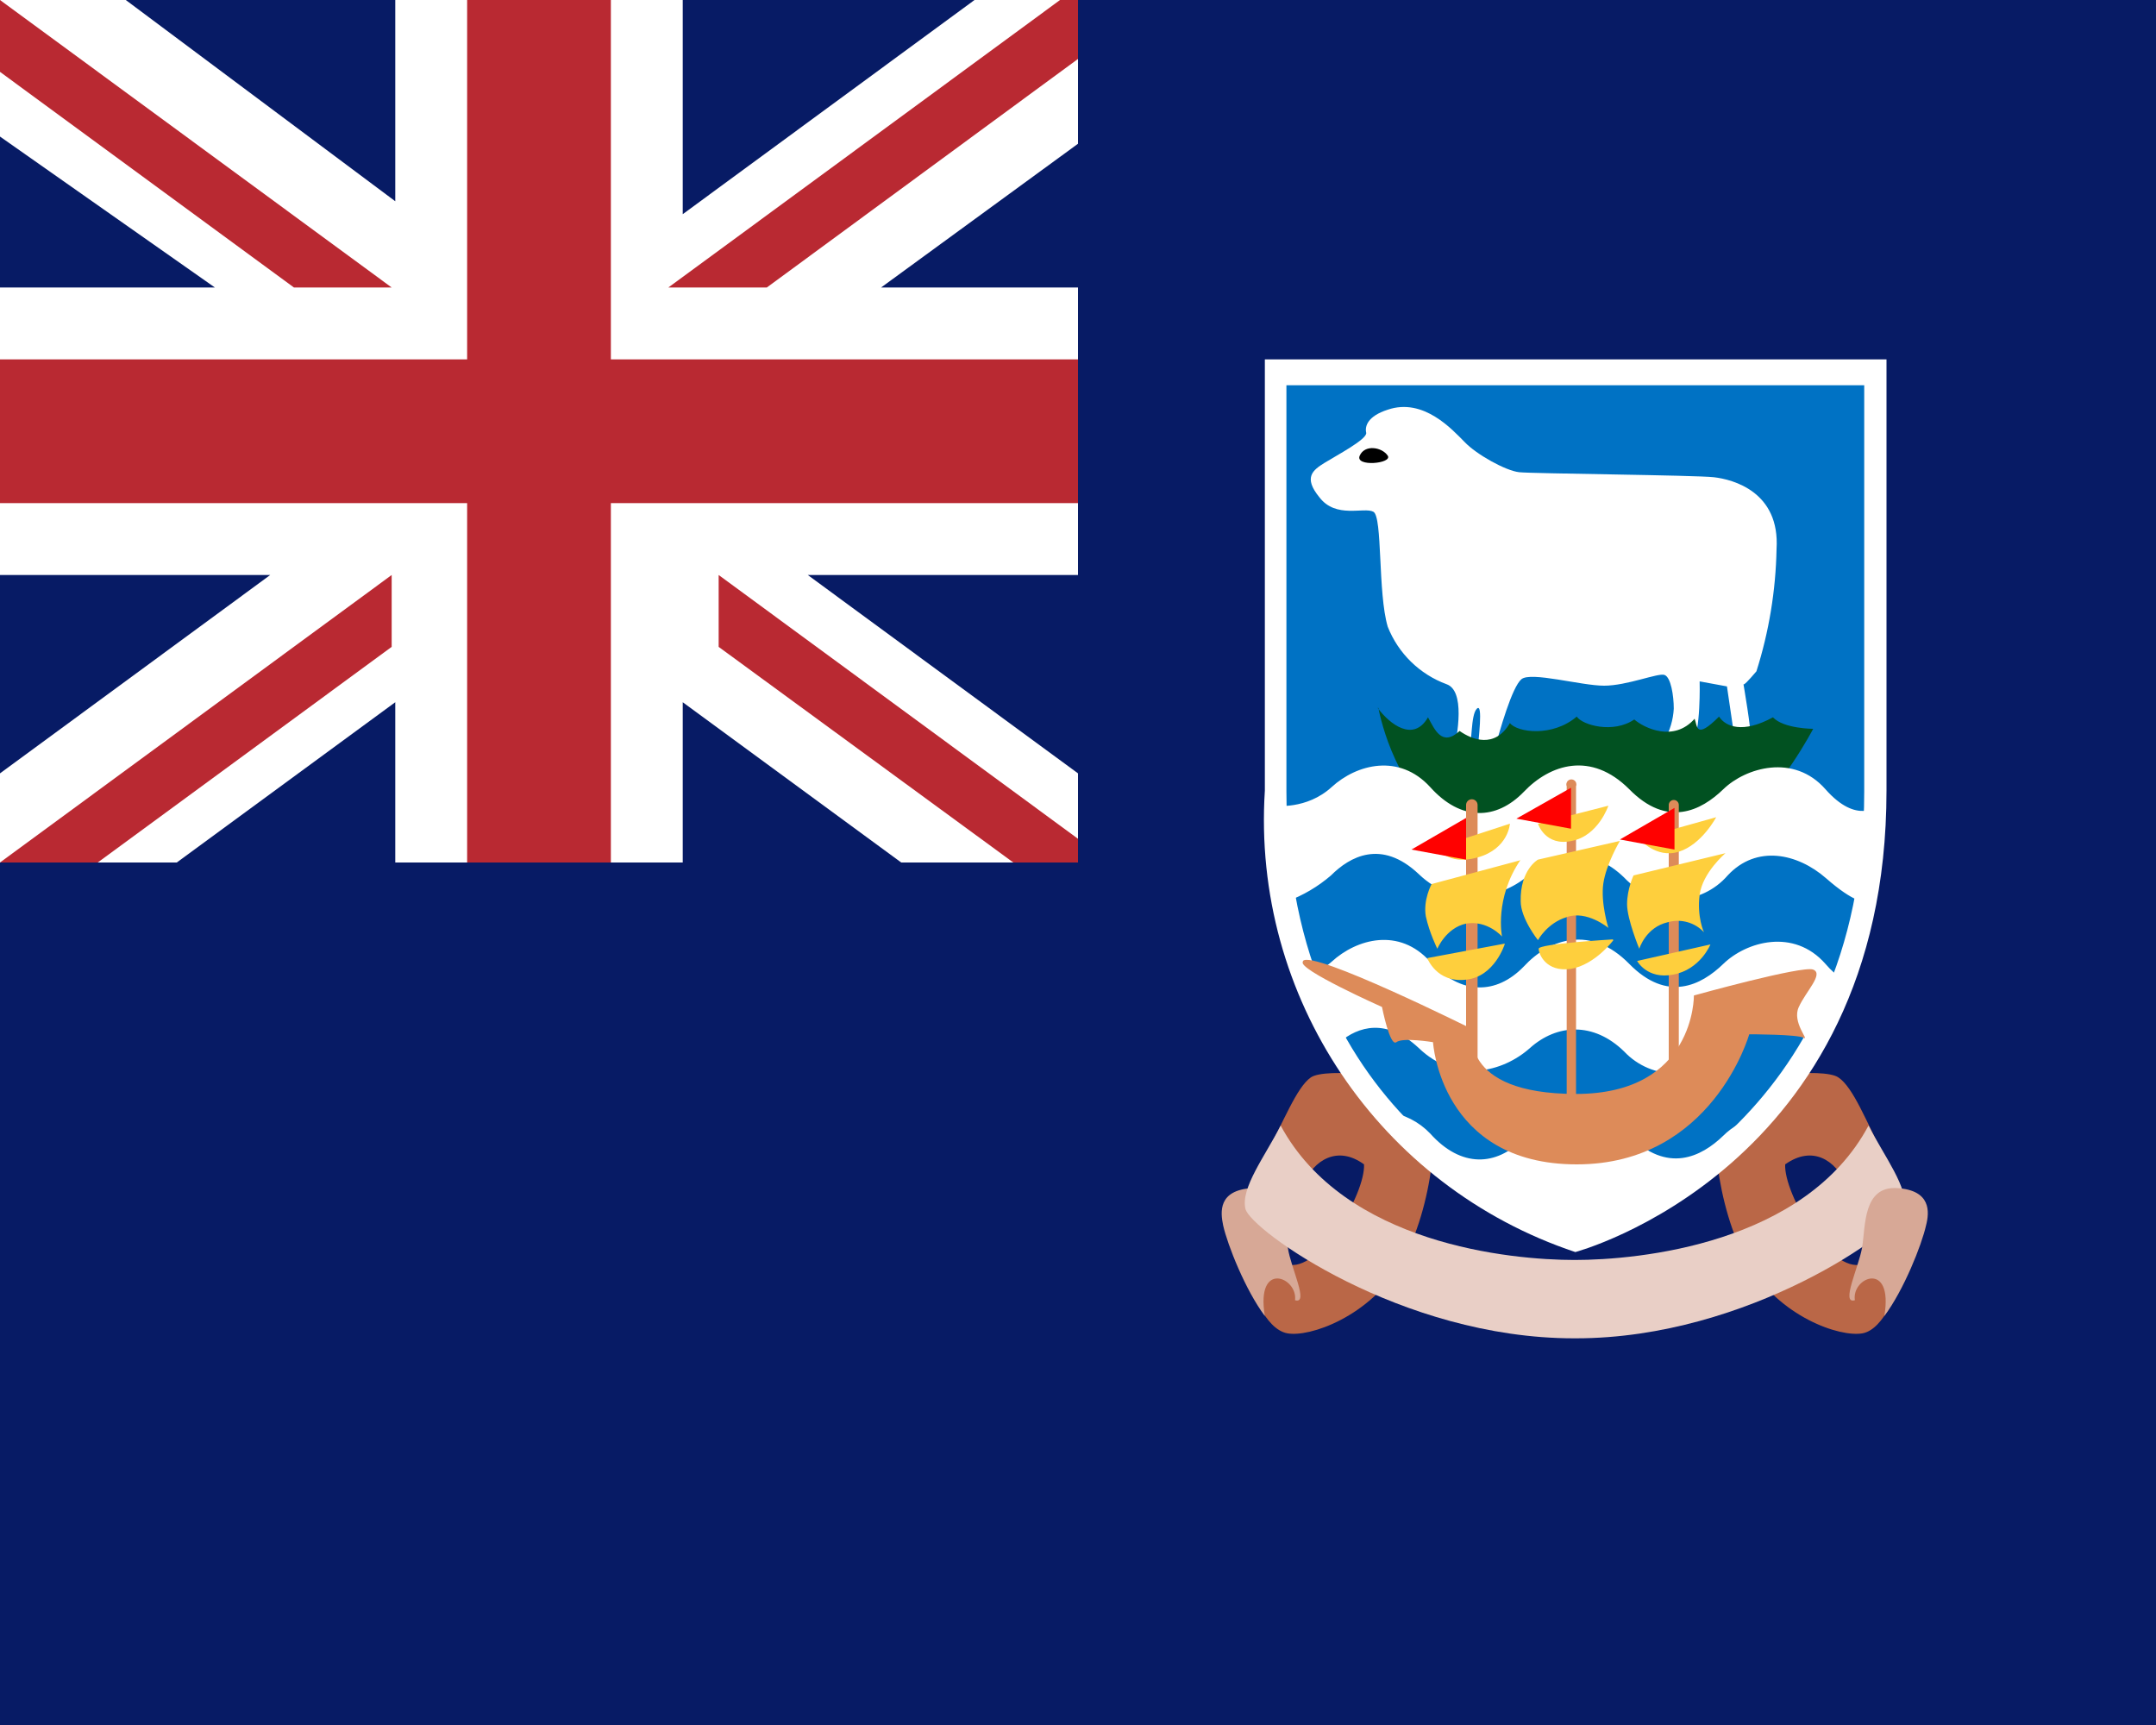
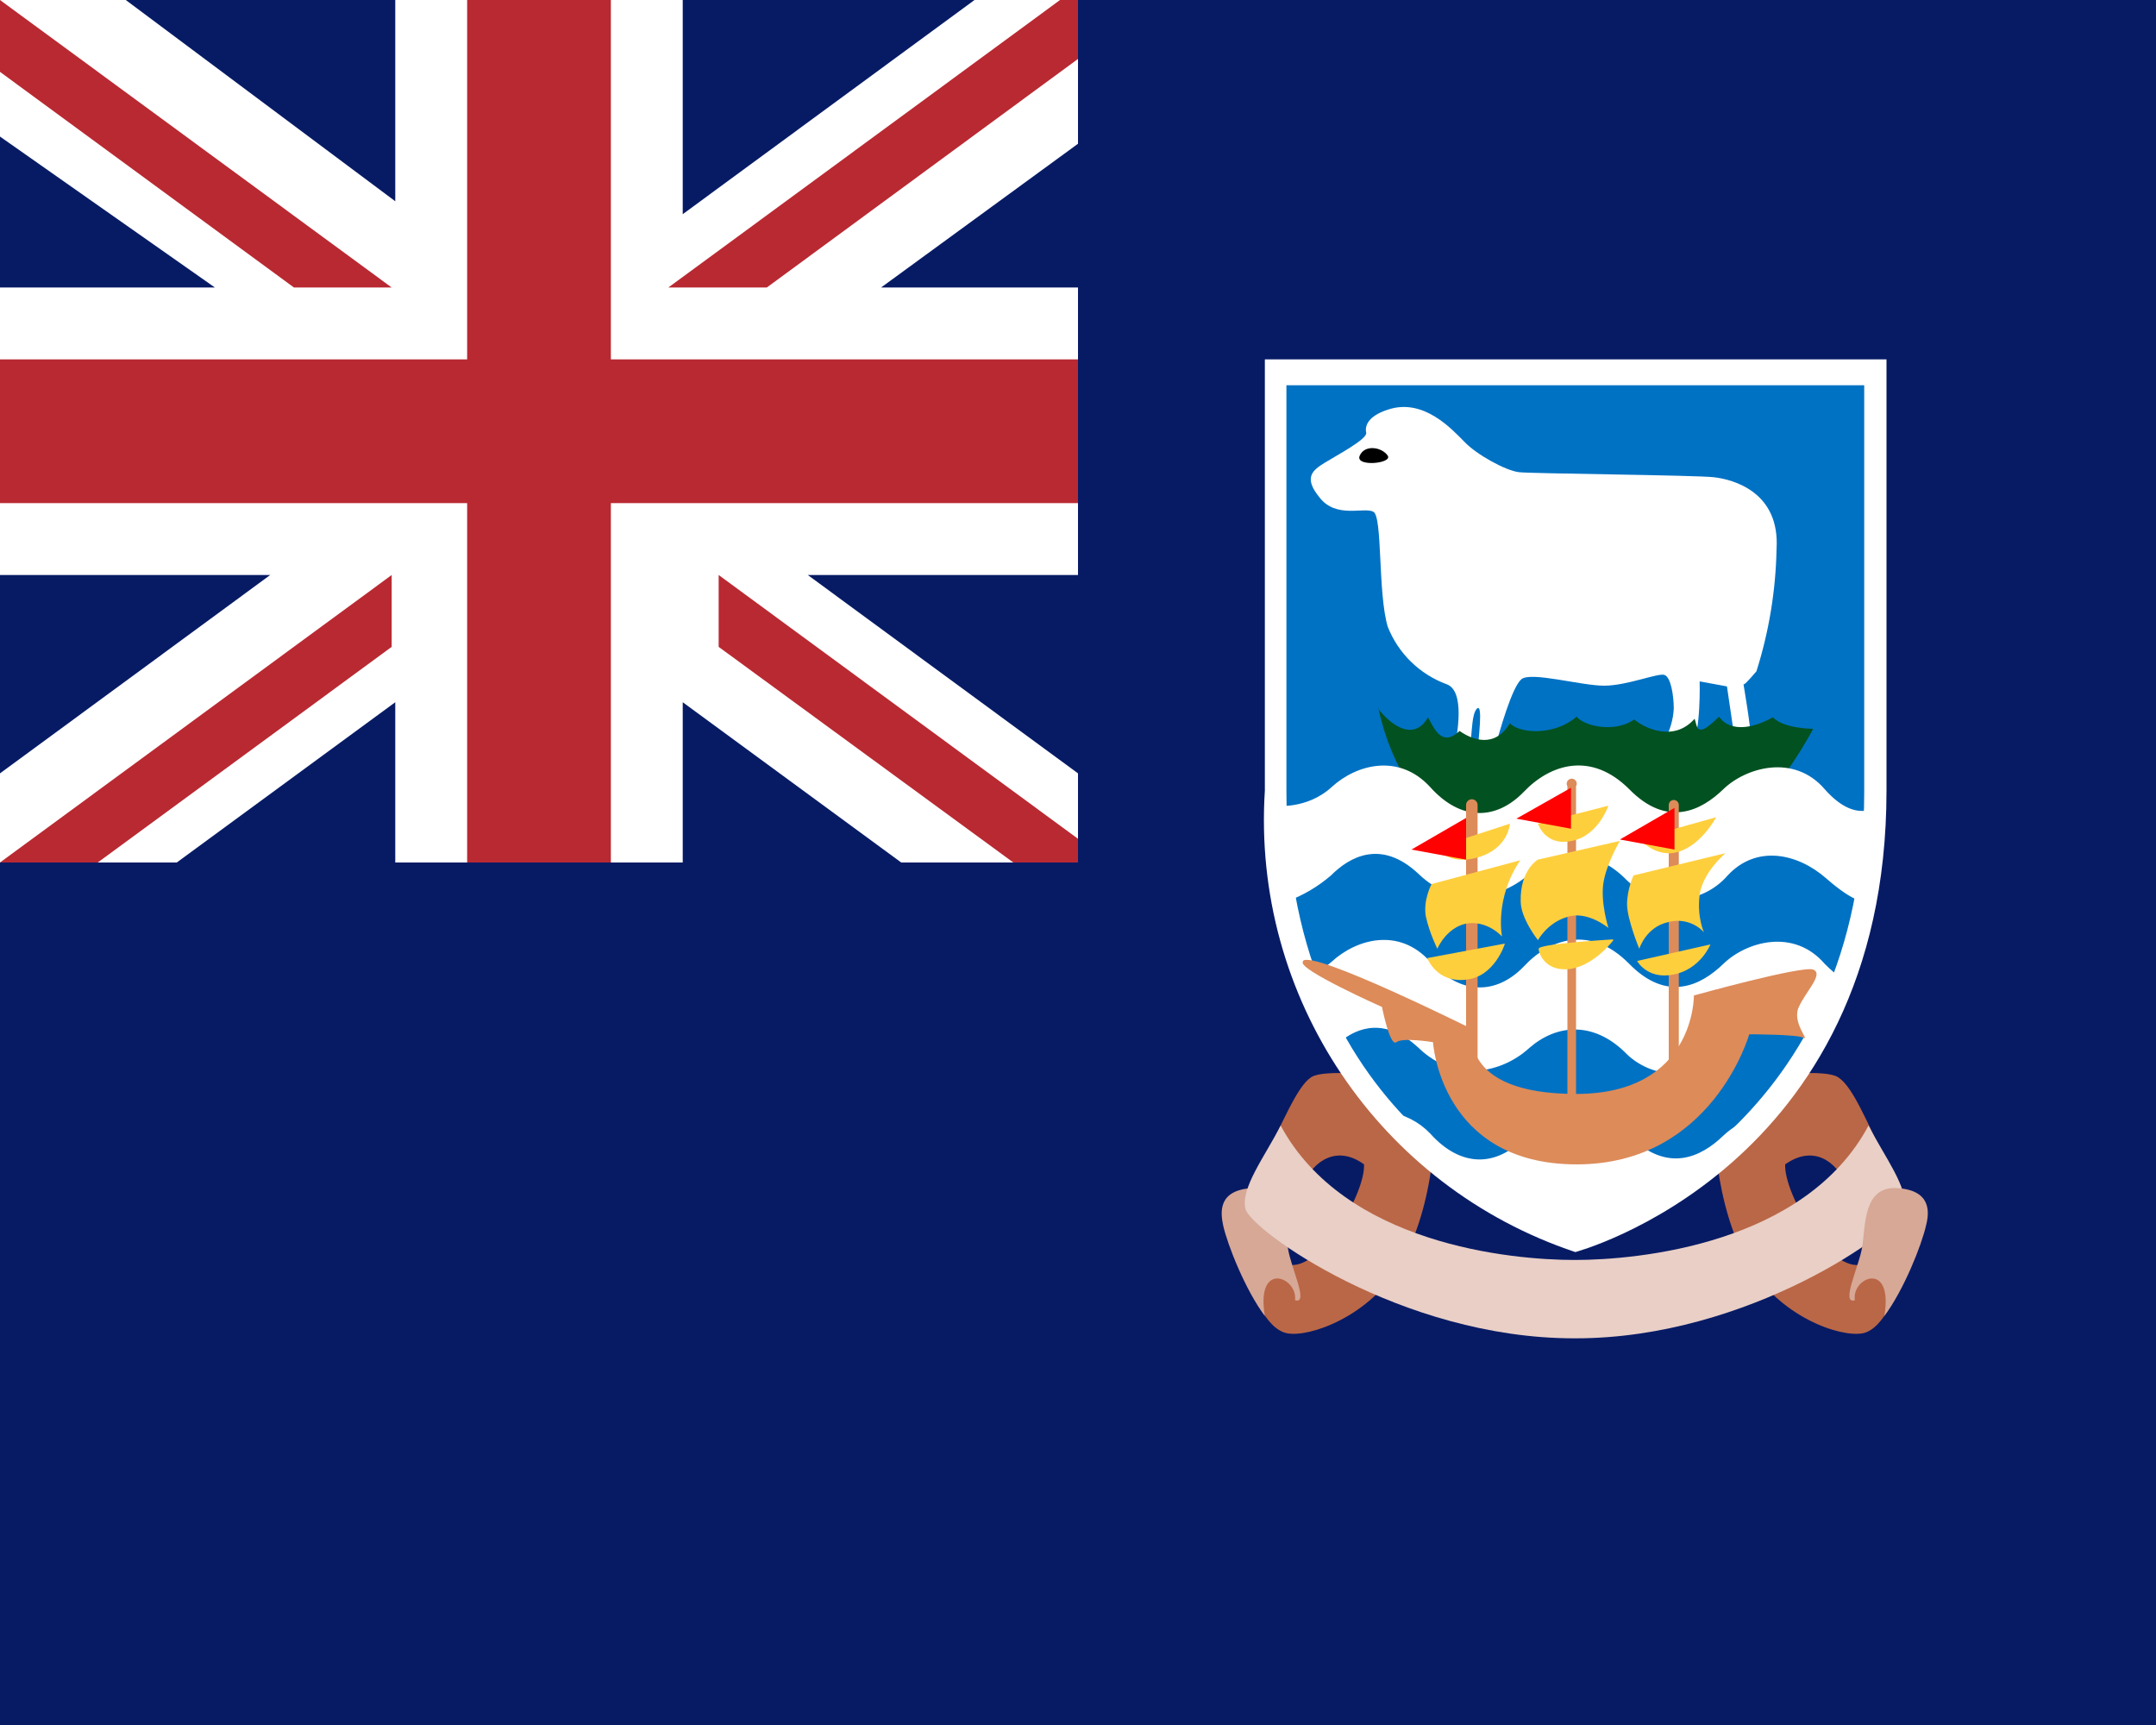
<svg xmlns="http://www.w3.org/2000/svg" width="30" height="24" viewBox="0 0 30 24">
  <path fill="#071b65" d="M0 0h30v24H0z" />
  <path fill="#fff" d="M5.5 9.77V12h4V9.77L12.54 12H15v-1.24L11.24 8H15V4h-2.74L15 2V0h-1.44L9.5 2.98V0h-4v2.8L1.75 0H0v1.9L2.99 4H0v4h3.76L0 10.76V12h2.46z" />
  <path fill="#b92932" d="m0 1 4.09 3h1.36L0 0zm0 11 5.45-4v1l-4.09 3z" />
  <path fill="#b92932" d="M8.5 12h-2V7H0V5h6.5V0h2v5H15v2H8.5z" />
  <path fill="#b92932" d="M15 11.67 10 8v1l4.1 3h.9zM15 0h-.25L9.3 4h1.37L15 .82z" />
  <path fill="#ba6747" d="M17.6 16.09c.26-.48.44-.96.64-1.1s1.37-.03 1.6.23.1 1.6-.34 2.35-1.28 1.04-1.59.98-.51-.62-.57-.82.13-.28.57-.14c.44.13 1.09-.98 1.07-1.39-.37-.27-.7-.06-.85.28-.14.33-.53-.4-.53-.4" />
  <path fill="#d7a896" d="M17.02 17.05c.06.27.31.9.58 1.26-.13-.78.46-.54.42-.22.2.06-.06-.45-.1-.73-.06-.3-.02-.86-.5-.83-.47.03-.44.33-.4.52" />
  <path fill="#ba6747" d="M26.22 16.09c-.25-.48-.43-.96-.64-1.1-.2-.14-1.37-.03-1.6.23s-.1 1.6.34 2.35 1.28 1.04 1.6.98c.3-.06.5-.62.56-.82.05-.2-.14-.28-.57-.14-.44.13-1.09-.98-1.07-1.39.38-.27.7-.06.85.28.14.33.53-.4.53-.4" />
  <path fill="#e9cfc6" d="M26.5 16.82c.06-.29-.28-.73-.5-1.16-.88 1.65-3.2 1.87-4.09 1.87s-3.2-.22-4.09-1.87c-.22.43-.56.87-.49 1.16s2.16 1.8 4.57 1.8h.03c2.4 0 4.5-1.51 4.56-1.8" />
  <path fill="#d7a896" d="M26.8 17.05c-.06.27-.31.9-.58 1.26.13-.78-.46-.54-.41-.22-.2.06.05-.45.1-.73.05-.3.01-.86.49-.83.47.03.45.33.4.52" />
  <path fill="#fff" d="M21.92 5H17.6v6a6.34 6.34 0 0 0 4.32 6.42s4.33-1.15 4.33-6.42V5z" />
  <path fill="#0072c4" d="M21.92 17.05c-.47-.14-4.02-1.36-4.02-6.04V5.36h8.04v5.65c0 4.63-3.57 5.9-4.02 6.04" />
  <path fill="#fff" d="M20.2 10.58c.1-.4.18-.97-.07-1.06a1.4 1.4 0 0 1-.82-.8c-.14-.47-.07-1.53-.2-1.6s-.52.1-.75-.2c-.23-.28-.09-.38.07-.48s.6-.33.58-.42.02-.23.3-.32c.5-.17.9.28 1.07.45.16.17.57.4.76.42s2.45.04 2.71.07.92.2.87 1a6 6 0 0 1-.28 1.7q-.17.2-.18.18s.11.64.1.75c-.02.12-.22.16-.23-.04l-.1-.68-.38-.07s.02.7-.11.9-.47.07-.38-.08a1 1 0 0 0 .13-.44c0-.18-.04-.44-.13-.47s-.52.15-.84.15-1.02-.2-1.15-.09-.3.7-.39 1.04c-.09.33-.23.13-.22-.03s.08-.69-.01-.6-.06.49-.12.62-.23.1-.23.1" />
  <path fill="#015121" d="M19.18 9.85s.19 1.08.9 1.55c.7.47 3.67.34 4.18-.02s.97-1.24.97-1.24-.41 0-.56-.16c-.42.23-.66.13-.75-.01-.33.33-.3.13-.34.03-.29.33-.7.13-.84.01-.29.2-.72.08-.8-.04-.34.29-.83.22-.93.09-.21.36-.53.23-.7.11-.25.23-.35-.03-.44-.19-.2.35-.53.1-.7-.13" />
-   <path fill="#fff" d="M17.74 11.21s.44.06.79-.26.94-.47 1.37 0c.43.48.92.46 1.3.07.37-.39.94-.57 1.47-.04.53.54 1 .3 1.31 0s.98-.5 1.42 0 .73.23.73.23l-.19 1.33s-.13.03-.53-.32-.97-.47-1.37-.04a.97.97 0 0 1-1.44.03c-.43-.42-.94-.38-1.31-.05s-1.03.5-1.55 0c-.52-.49-.96-.24-1.22.02a2 2 0 0 1-.61.36zm.44 2.37a1 1 0 0 0 .35-.2c.35-.32.94-.48 1.37 0 .43.47.92.46 1.3.07.37-.4.94-.58 1.47-.04s1 .3 1.31 0c.32-.31.98-.5 1.42 0q.12.14.24.21c.07.29-.33.94-.39.9-.38-.25-.86-.3-1.21.08a.97.97 0 0 1-1.44.03c-.43-.42-.94-.38-1.31-.05-.38.34-1.03.5-1.55 0-.45-.42-.84-.3-1.1-.08-.05.03-.7-.84-.46-.92m1.13 1.89a1 1 0 0 1 .59.3c.43.48.92.46 1.3.07.37-.39.94-.57 1.47-.04s1 .3 1.31 0q.18-.18.46-.26a6 6 0 0 1-2.52 1.71c-.23 0-2.06-.8-2.61-1.78" />
+   <path fill="#fff" d="M17.74 11.21s.44.06.79-.26.94-.47 1.37 0c.43.48.92.46 1.3.07.37-.39.94-.57 1.47-.04.53.54 1 .3 1.31 0s.98-.5 1.41 0c.44.5.74.23.74.23l-.19 1.33s-.13.03-.53-.32-.97-.47-1.37-.04a.97.97 0 0 1-1.44.03c-.44-.42-.94-.38-1.32-.05-.37.33-1.02.5-1.54 0-.52-.49-.96-.24-1.22.02a2 2 0 0 1-.61.36zm.44 2.37a1 1 0 0 0 .35-.2c.35-.32.94-.48 1.37 0 .43.47.92.46 1.3.07.37-.4.94-.58 1.47-.04s1 .3 1.31 0c.32-.31.98-.5 1.41 0q.14.14.25.21c.07.29-.33.94-.39.9-.38-.25-.86-.3-1.21.08a.97.97 0 0 1-1.44.03c-.44-.42-.94-.38-1.32-.05-.37.34-1.02.5-1.54 0-.45-.42-.84-.3-1.1-.08-.05.03-.7-.84-.46-.92m1.13 1.89a1 1 0 0 1 .59.3c.43.48.92.46 1.3.07.37-.39.94-.57 1.47-.04s1 .3 1.31 0q.19-.18.46-.26a6 6 0 0 1-2.52 1.71c-.23 0-2.06-.8-2.61-1.78" />
  <path fill="#000" d="M18.92 6.34c.07-.16.31-.12.39 0 .07.11-.46.16-.39 0" />
  <path fill="#dd8b59" d="M18.13 13.38c-.09.1 1.1.63 1.1.63s.11.56.2.49.51 0 .51 0 .1 1.7 2 1.7c1.89 0 2.4-1.81 2.4-1.81s.68 0 .76.05c.08.04-.17-.22-.07-.43.1-.22.35-.46.2-.52s-1.66.36-1.66.36.02 1.37-1.64 1.37c-1.65 0-1.44-.9-1.44-.9s-2.23-1.11-2.36-.95" />
-   <path fill="#dd8b59" d="M20.56 14.86a.1.1 0 0 1-.08.08.1.1 0 0 1-.08-.08V11.2a.08.08 0 1 1 .16 0zm1.37.44a.07.07 0 0 1-.1.05l-.03-.05v-4.36a.07.07 0 1 1 .13 0zm1.43-.24a.07.07 0 0 1-.14 0V11.2a.07.07 0 1 1 .14 0z" />
+   <path fill="#dd8b59" d="M20.56 14.86a.1.1 0 0 1-.08.08.1.1 0 0 1-.08-.08V11.2a.08.08 0 1 1 .16 0zm1.37.44-.02.05a.07.07 0 0 1-.1-.05v-4.36a.07.07 0 1 1 .12 0zm1.43-.24a.07.07 0 0 1-.14 0V11.2a.07.07 0 0 1 .14 0z" />
  <path fill="#fecf3d" d="M20 11.79s.13.26.56.14.45-.47.45-.47zm2.38-.58-.98.25s.1.32.47.24c.37-.07.51-.49.51-.49m.43.46s.23.28.55.18.52-.48.52-.48zm-1.66.3-1.23.33s-.12.22-.08.45c.05.23.16.45.16.45s.12-.29.4-.35c.3-.05.5.18.5.18s-.11-.53.26-1.07m.24 0s-.25.14-.24.58c0 .24.24.54.24.54s.13-.24.4-.32c.28-.1.58.15.58.15s-.11-.35-.07-.62.23-.59.23-.59zm1.33.22s-.09.19-.09.4.17.62.17.62.09-.3.4-.37a.5.5 0 0 1 .5.14s-.1-.21-.06-.52.36-.58.36-.58zm-1.8.95-1.07.2s.13.35.54.3c.4-.04.54-.5.54-.5m1.5-.06s-1.03.06-1.03.13.1.33.45.28c.34-.06.59-.4.59-.4m1.35.06-1.02.23s.14.26.5.19c.38-.07.52-.42.52-.42" />
  <path fill="#ff0100" d="m20.4 11.38-.76.44.76.14zm1.46-.42-.76.43.76.14zm1.44.28-.76.44.76.14z" />
</svg>
